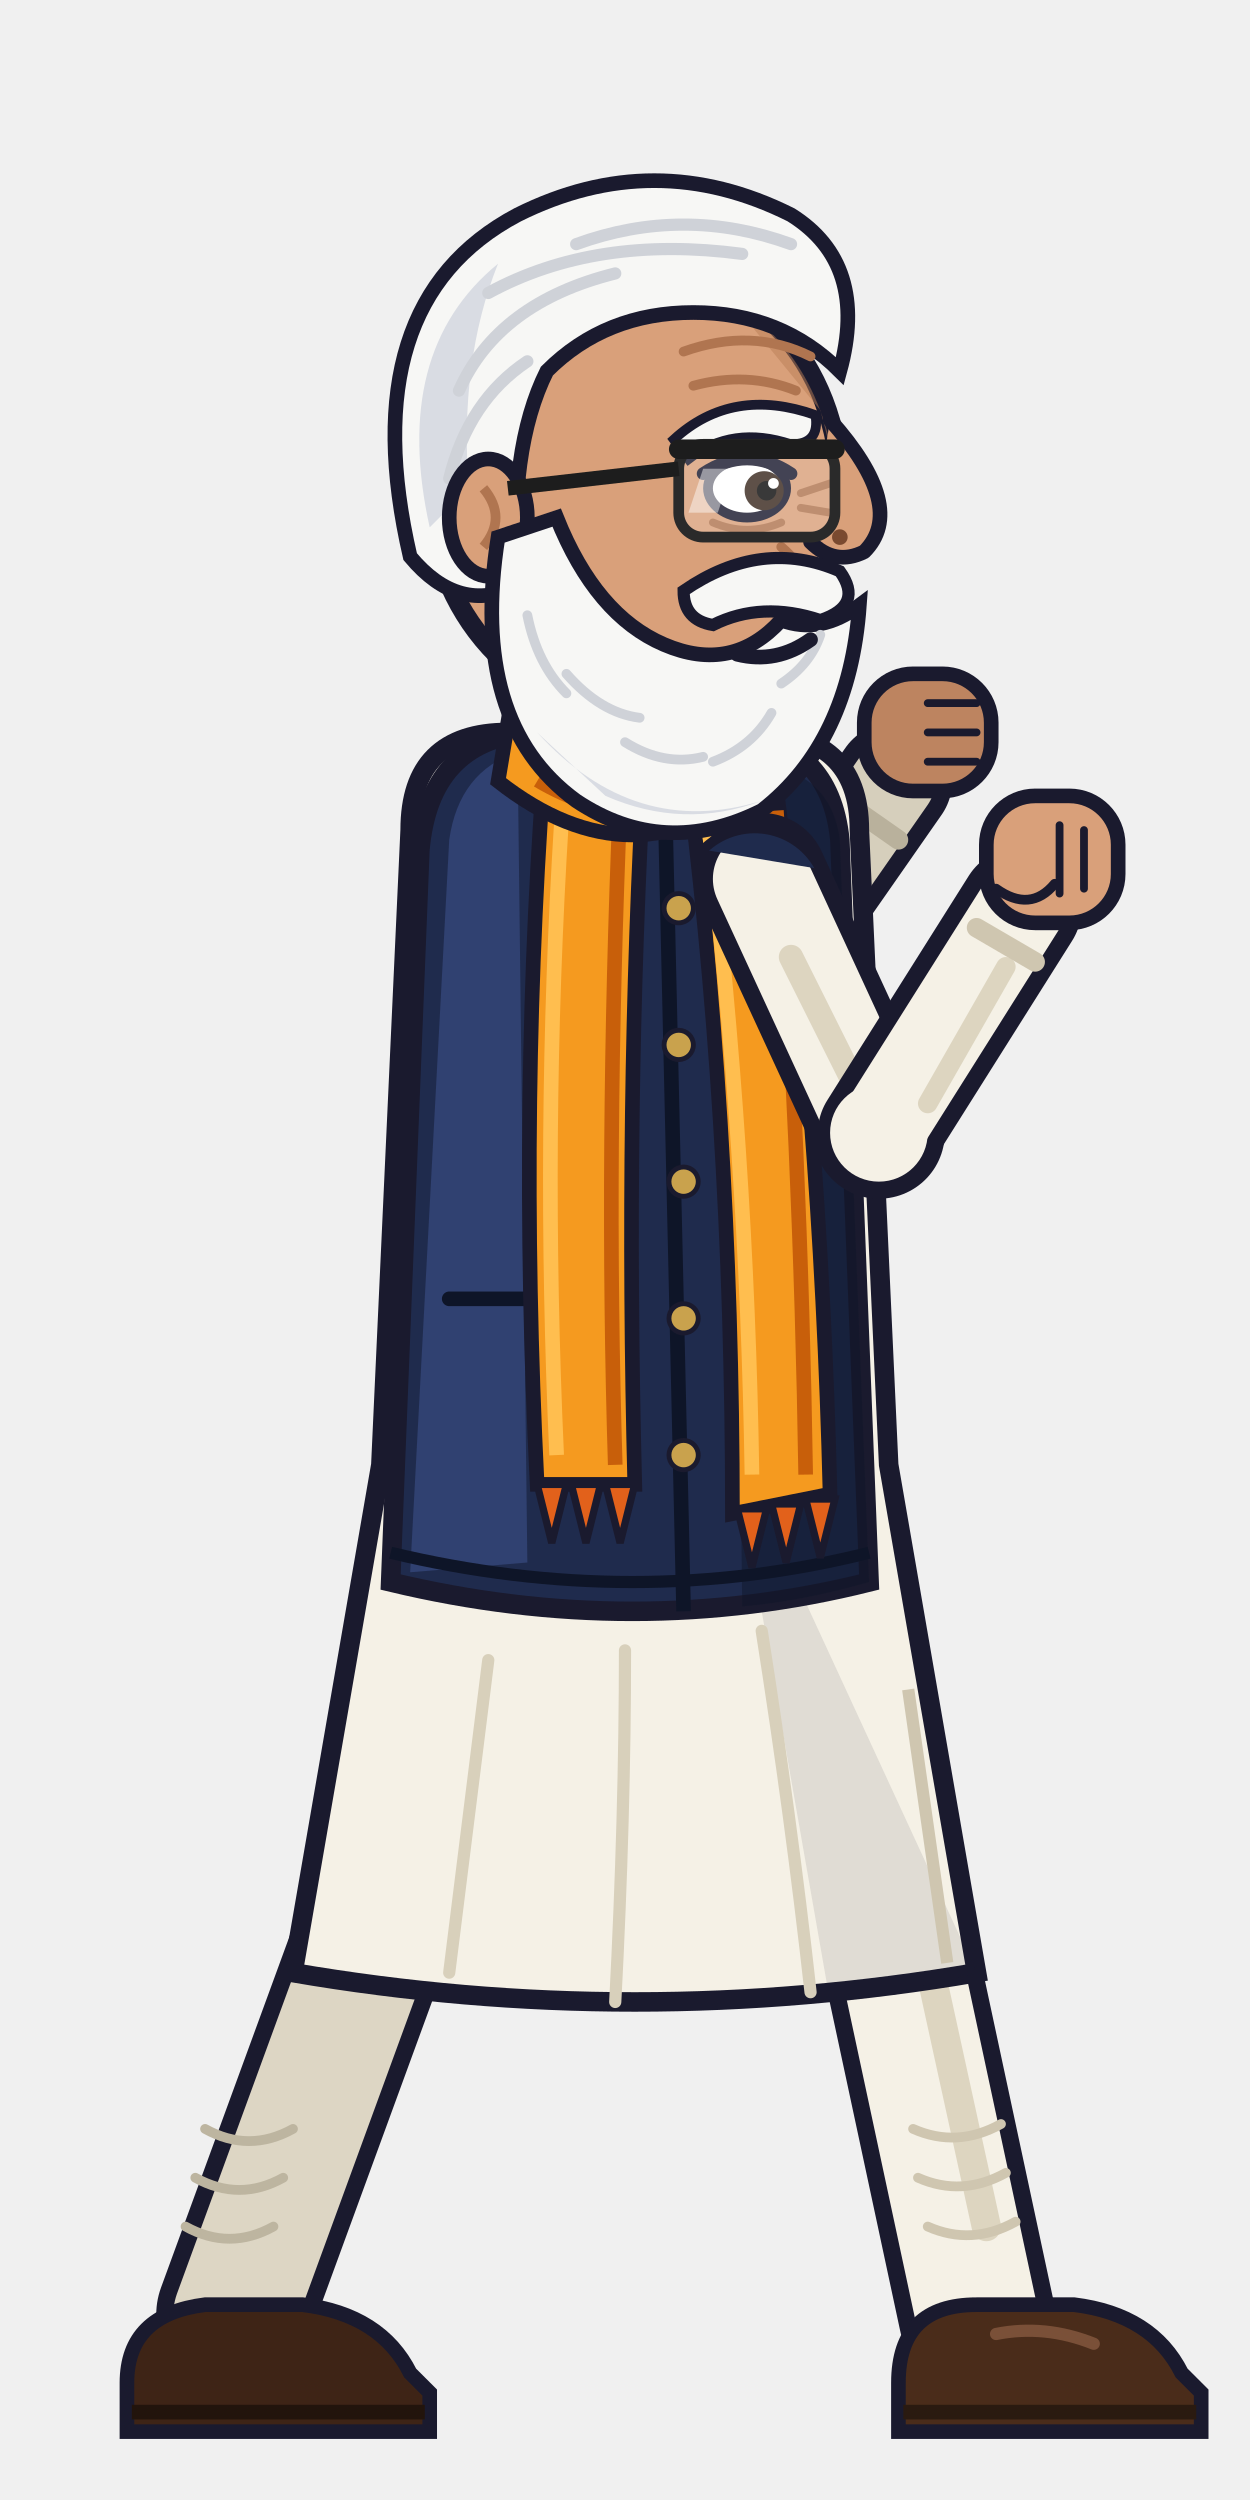
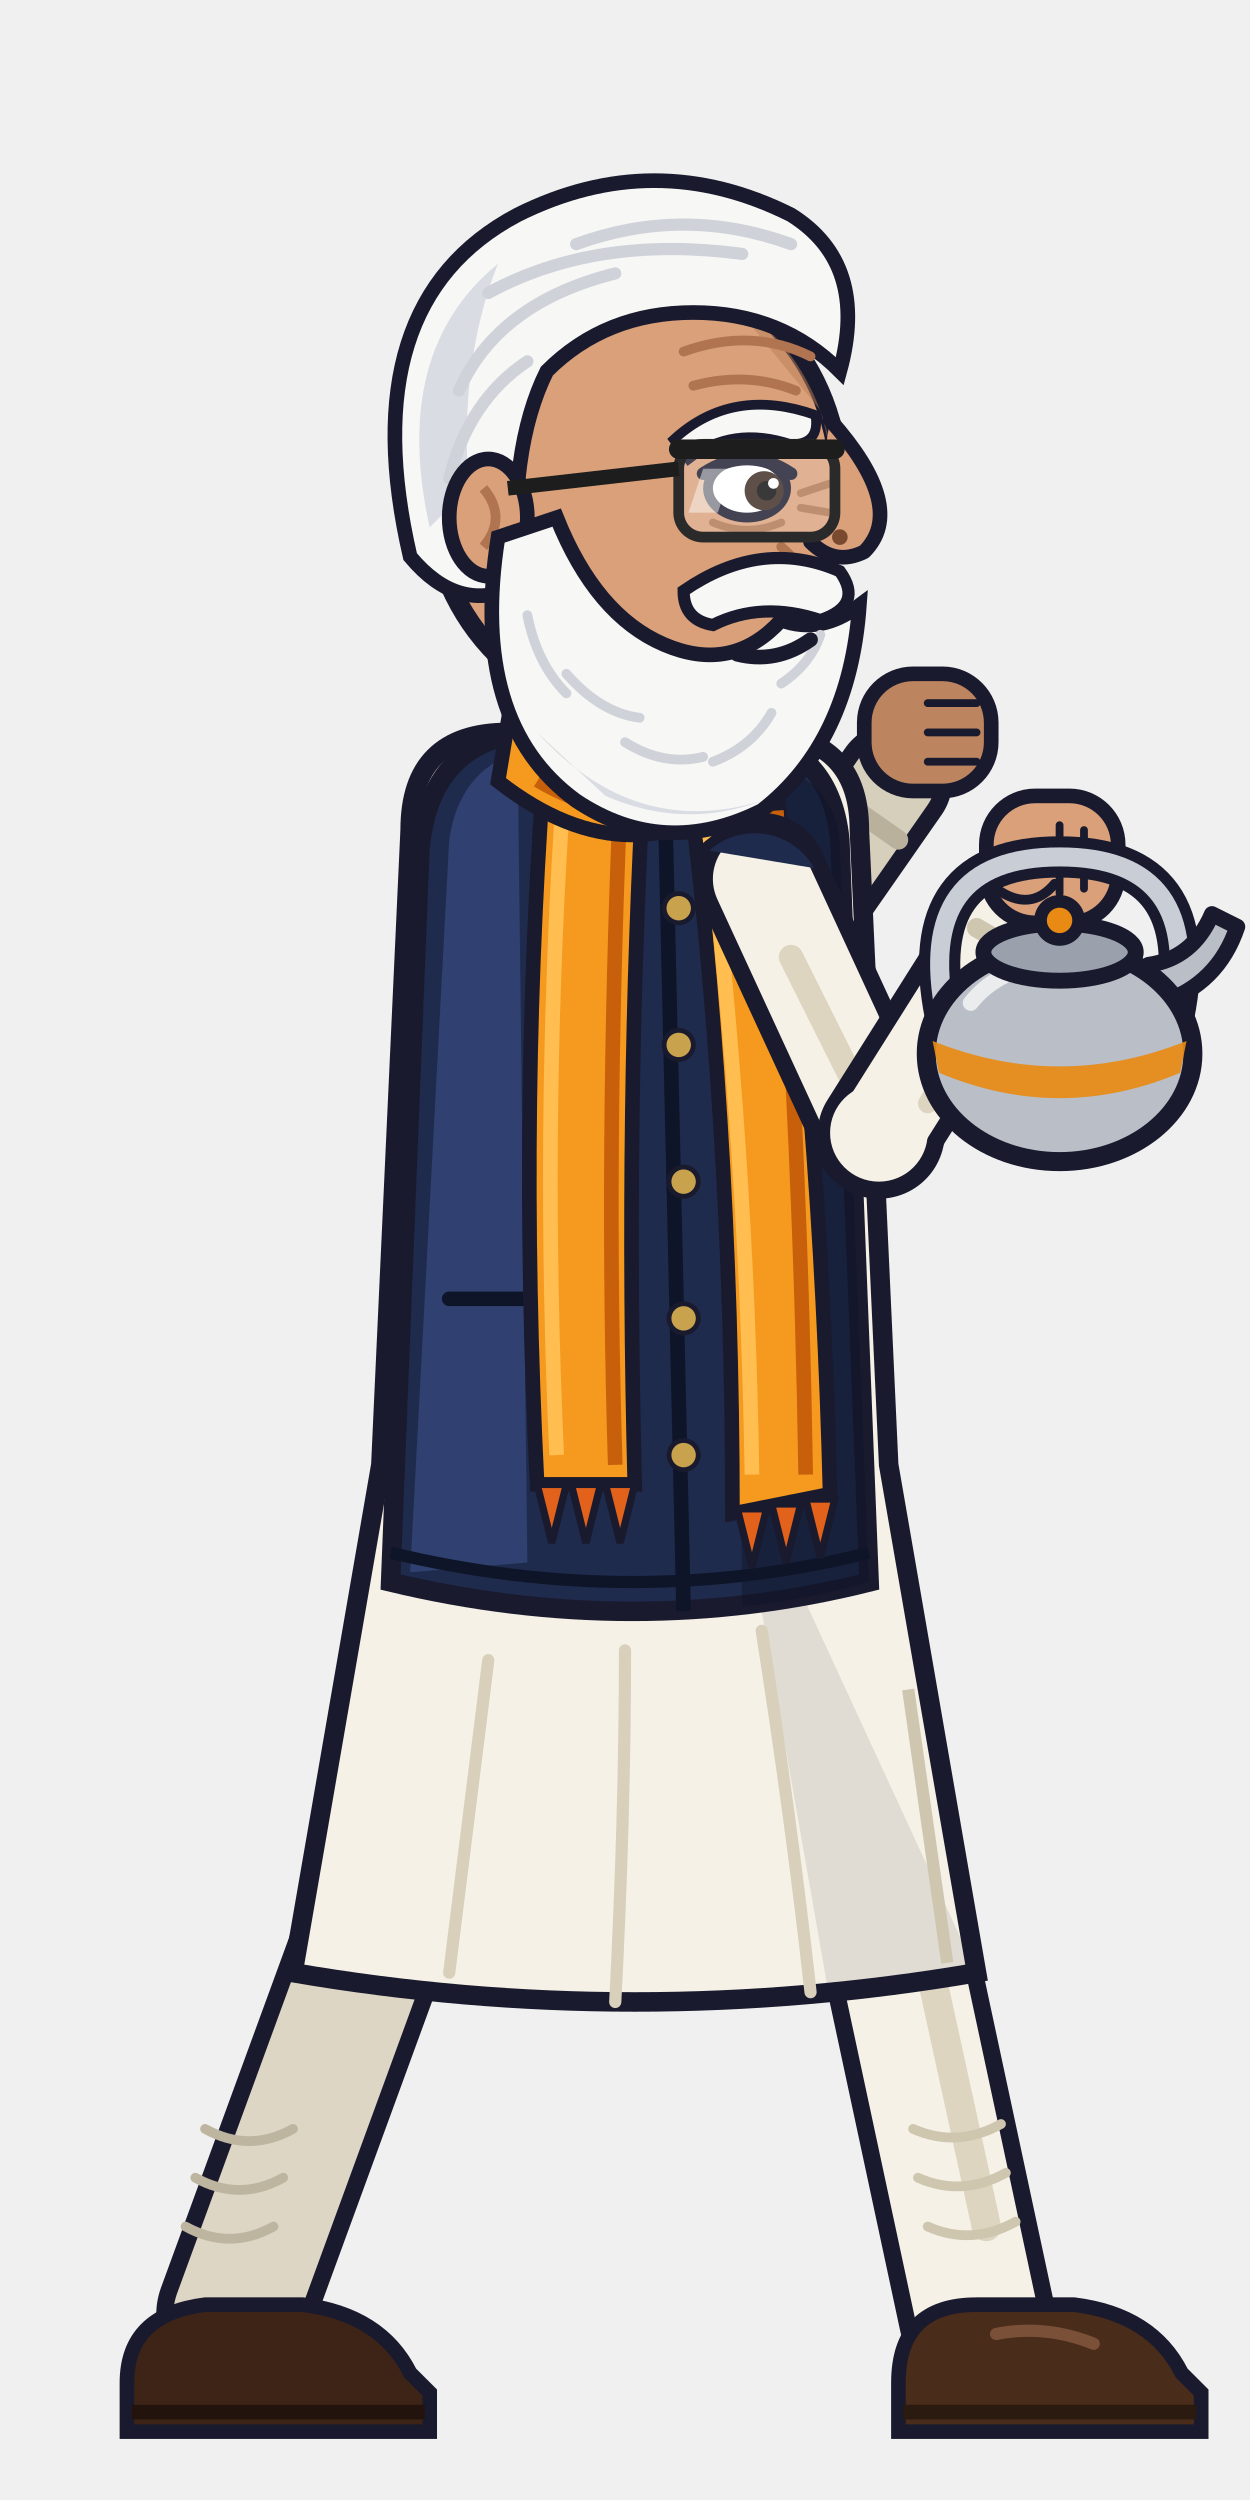
<svg xmlns="http://www.w3.org/2000/svg" viewBox="0 0 256 512" width="256" height="512">
  <g id="back">
    <path d="M100,156 Q88,232 84,326 L104,330 Q108,238 118,164z" fill="#e88a14" stroke="#1a1a2e" stroke-width="3" />
    <path d="M110,170 Q102,240 100,326" stroke="#c85f0a" stroke-width="3" fill="none" />
    <path d="M103,172 Q95,238 92,322" stroke="#ffbe4f" stroke-width="2" fill="none" opacity="0.7" />
    <g fill="#e2611b" stroke="#1a1a2e" stroke-width="1.5">
      <path d="M85,327 l3,12 l3,-12z" />
      <path d="M92,328 l3,12 l3,-12z" />
      <path d="M99,329 l3,12 l3,-12z" />
    </g>
  </g>
  <g id="arm-back">
    <g id="arm-back-upper">
      <line x1="102" y1="178" x2="130" y2="236" stroke="#1a1a2e" stroke-width="26" stroke-linecap="round" />
      <line x1="102" y1="178" x2="130" y2="236" stroke="#d6cfbc" stroke-width="19" stroke-linecap="round" />
      <path d="M92,172 a14,14 0 0 1 22,4" fill="#16203a" stroke="#1a1a2e" stroke-width="2" />
    </g>
    <g id="arm-back-lower">
      <line x1="130" y1="236" x2="183" y2="160" stroke="#1a1a2e" stroke-width="24" stroke-linecap="round" />
      <line x1="130" y1="236" x2="183" y2="160" stroke="#d6cfbc" stroke-width="17" stroke-linecap="round" />
      <circle cx="130" cy="236" r="9.5" fill="#d6cfbc" />
      <path d="M174,165 L184,172" stroke="#b9b19c" stroke-width="4" stroke-linecap="round" />
      <rect x="177" y="138" width="26" height="24" rx="10" fill="#bd8460" stroke="#1a1a2e" stroke-width="3" />
      <path d="M190,144 h10 M190,150 h10 M190,156 h10" stroke="#1a1a2e" stroke-width="1.6" stroke-linecap="round" />
    </g>
  </g>
  <g id="legs">
    <g id="leg-back">
      <polyline points="108,300 78,392 48,474" fill="none" stroke="#1a1a2e" stroke-width="32" stroke-linecap="round" stroke-linejoin="round" />
      <polyline points="108,300 78,392 48,474" fill="none" stroke="#ddd6c4" stroke-width="25" stroke-linecap="round" stroke-linejoin="round" />
      <path d="M100,320 L74,398" stroke="#c9c1ac" stroke-width="5" stroke-linecap="round" />
      <path d="M38,456 q9,5 18,0 M40,446 q9,5 18,0 M42,436 q9,5 18,0" stroke="#bdb5a0" stroke-width="2" fill="none" stroke-linecap="round" />
      <path d="M26,488 Q26,474 42,472 H62 Q78,474 84,486 L88,490 V498 H26z" fill="#3e2416" stroke="#1a1a2e" stroke-width="3" />
      <path d="M27,494 H87" stroke="#22140c" stroke-width="3" />
    </g>
    <g id="leg-front">
      <polyline points="148,300 182,390 200,474" fill="none" stroke="#1a1a2e" stroke-width="32" stroke-linecap="round" stroke-linejoin="round" />
      <polyline points="148,300 182,390 200,474" fill="none" stroke="#f5f1e6" stroke-width="25" stroke-linecap="round" stroke-linejoin="round" />
      <path d="M160,316 L188,392 L202,456" stroke="#ddd5c0" stroke-width="6" fill="none" stroke-linecap="round" stroke-linejoin="round" />
      <path d="M190,456 q9,4 18,-1 M188,446 q9,4 18,-1 M187,436 q9,4 18,-1" stroke="#cfc6b0" stroke-width="2" fill="none" stroke-linecap="round" />
      <path d="M184,488 Q184,472 200,472 H220 Q236,474 242,486 L246,490 V498 H184z" fill="#4a2c1a" stroke="#1a1a2e" stroke-width="3" />
      <path d="M185,494 H245" stroke="#2a1a10" stroke-width="3" />
      <path d="M204,478 q10,-2 20,2" stroke="#7a5038" stroke-width="2.5" fill="none" stroke-linecap="round" />
    </g>
  </g>
  <g id="torso">
    <path d="M84,170 Q84,150 104,150 H154 Q176,150 176,170 L182,300 L200,404 Q130,416 60,404 L78,300z" fill="#f5f1e6" stroke="#1a1a2e" stroke-width="4" />
    <path d="M164,326 L200,404 Q186,408 170,410 L156,330z" fill="#1a1a2e" opacity="0.1" />
    <path d="M100,340 Q96,372 92,404 M128,338 Q128,372 126,410 M156,334 Q162,372 166,408" stroke="#d8d0bb" stroke-width="2.5" fill="none" stroke-linecap="round" />
    <path d="M186,346 L194,402" stroke="#cfc6b0" stroke-width="2.5" />
    <path d="M86,174 Q88,152 108,150 H150 Q170,152 172,172 L178,324 Q130,336 80,324z" fill="#1f2b4d" stroke="#1a1a2e" stroke-width="4" />
    <path d="M150,156 Q170,156 172,172 L178,324 Q164,328 152,329z" fill="#0e1528" opacity="0.45" />
    <path d="M92,172 Q94,158 106,154 L108,320 L84,322z" fill="#34467a" opacity="0.8" />
    <path d="M136,156 L140,330" stroke="#0e1528" stroke-width="3" />
    <g fill="#c9a24d" stroke="#1a1a2e" stroke-width="1">
      <circle cx="139" cy="186" r="3" />
      <circle cx="139" cy="214" r="3" />
      <circle cx="140" cy="242" r="3" />
      <circle cx="140" cy="270" r="3" />
      <circle cx="140" cy="298" r="3" />
    </g>
    <path d="M92,266 H118" stroke="#0e1528" stroke-width="3" stroke-linecap="round" />
    <path d="M80,318 Q130,330 178,318" stroke="#0e1528" stroke-width="2.5" fill="none" />
    <path d="M112,150 Q106,224 110,304 L130,304 Q128,226 132,156z" fill="#f59a1f" stroke="#1a1a2e" stroke-width="3" />
    <path d="M115,168 Q111,232 114,298" stroke="#ffbe4f" stroke-width="3" fill="none" />
    <path d="M127,164 Q124,236 126,300" stroke="#c85f0a" stroke-width="3" fill="none" />
    <path d="M140,152 Q150,228 150,310 L170,306 Q168,226 158,154z" fill="#f59a1f" stroke="#1a1a2e" stroke-width="3" />
    <path d="M145,168 Q153,236 154,302" stroke="#ffbe4f" stroke-width="3" fill="none" />
    <path d="M159,166 Q164,236 165,302" stroke="#c85f0a" stroke-width="3" fill="none" />
    <g fill="#e2611b" stroke="#1a1a2e" stroke-width="1.5">
      <path d="M110,304 l3,12 l3,-12z" />
      <path d="M117,304 l3,12 l3,-12z" />
      <path d="M124,304 l3,12 l3,-12z" />
      <path d="M151,309 l3,12 l3,-12z" />
      <path d="M158,308 l3,12 l3,-12z" />
      <path d="M165,307 l3,12 l3,-12z" />
    </g>
  </g>
  <g id="head">
    <rect x="114" y="132" width="28" height="30" fill="#c08660" stroke="#1a1a2e" stroke-width="3" />
    <path d="M110,140 H150 V156 Q130,162 110,156z" fill="#1f2b4d" stroke="#1a1a2e" stroke-width="3" />
    <path d="M104,148 Q128,166 154,148 L156,160 Q130,182 102,160z" fill="#f59a1f" stroke="#1a1a2e" stroke-width="3" />
    <path d="M110,160 Q130,172 150,160" stroke="#c85f0a" stroke-width="2.5" fill="none" />
    <ellipse cx="130" cy="100" rx="42" ry="46" fill="#d9a07a" stroke="#1a1a2e" stroke-width="4" />
    <path d="M150,62 Q170,74 172,104 Q172,120 166,132 Q176,112 168,84z" fill="#b97d55" opacity="0.5" />
    <path d="M84,114 Q72,62 106,44 Q134,30 162,44 Q178,54 172,76 Q160,64 142,64 Q124,64 112,76 Q104,92 106,120 Q94,126 84,114z" fill="#f7f7f5" stroke="#1a1a2e" stroke-width="3" />
    <path d="M88,108 Q80,72 102,54 Q94,74 96,100z" fill="#d9dce3" />
    <path d="M100,60 Q122,48 152,52 M94,80 Q102,62 126,56 M92,98 Q96,82 108,74 M118,50 Q140,42 162,50" stroke="#cfd2d8" stroke-width="2.5" fill="none" stroke-linecap="round" />
    <path d="M140,72 Q154,67 166,73 M142,79 Q153,76 163,80" stroke="#b07550" stroke-width="2" fill="none" stroke-linecap="round" />
    <ellipse cx="100" cy="106" rx="8" ry="12" fill="#d9a07a" stroke="#1a1a2e" stroke-width="3" />
    <path d="M99,100 q5,6 0,12" stroke="#b07550" stroke-width="2" fill="none" />
    <path d="M102,110 Q96,148 118,164 Q136,176 156,166 Q174,152 176,124 Q168,130 160,127 Q150,138 136,132 Q122,126 114,106z" fill="#f7f7f5" stroke="#1a1a2e" stroke-width="3" />
    <path d="M110,150 Q130,172 156,164 Q140,170 124,163z" fill="#d9dce3" />
    <path d="M116,138 q7,8 15,9 M146,156 q8,-3 12,-10 M108,126 q2,10 8,16 M128,152 q8,5 16,3 M160,140 q6,-4 8,-10" stroke="#cfd2d8" stroke-width="2" fill="none" stroke-linecap="round" />
    <path d="M160,112 Q167,118 165,125" stroke="#b07550" stroke-width="2" fill="none" stroke-linecap="round" />
    <path d="M170,86 Q186,104 177,113 Q171,116 166,111" fill="#d9a07a" stroke="#1a1a2e" stroke-width="3" stroke-linecap="round" stroke-linejoin="round" />
    <circle cx="172" cy="110" r="1.6" fill="#7a4a30" />
    <path d="M140,121 Q156,110 172,117 Q177,124 168,127 Q156,123 146,128 Q140,127 140,121z" fill="#f7f7f5" stroke="#1a1a2e" stroke-width="2.5" />
    <path d="M151,134 q8,2 15,-3" stroke="#1a1a2e" stroke-width="3" fill="none" stroke-linecap="round" />
    <ellipse cx="153" cy="100" rx="8" ry="6" fill="#fff" stroke="#1a1a2e" stroke-width="2" />
    <circle cx="156.5" cy="100.5" r="4" fill="#3a2a20" />
    <circle cx="157" cy="100.5" r="2" fill="#0d0d0d" />
    <circle cx="158.4" cy="99" r="1.1" fill="#fff" />
    <path d="M144,97 Q153,91 162,97" stroke="#1a1a2e" stroke-width="2.6" fill="none" stroke-linecap="round" />
    <path d="M146,107 Q153,110 160,107 M164,101 l6,-2 M164,104 l6,1" stroke="#b07550" stroke-width="1.6" fill="none" stroke-linecap="round" />
    <path d="M138,90 Q150,79 167,85 Q168,91 162,91 Q150,87 141,94z" fill="#f7f7f5" stroke="#1a1a2e" stroke-width="2" />
    <rect x="139" y="91" width="32" height="19" rx="5" fill="#ffffff" fill-opacity="0.18" stroke="#2a2a2a" stroke-width="2.2" />
    <path d="M139,92 H171" stroke="#1d1d1d" stroke-width="4" stroke-linecap="round" />
    <path d="M144,96 h6 l-3,9 h-6z" fill="#ffffff" opacity="0.45" />
    <line x1="139" y1="96" x2="104" y2="100" stroke="#1d1d1d" stroke-width="3" />
  </g>
  <g id="arm-front">
    <g id="arm-front-upper">
      <line x1="156" y1="180" x2="180" y2="232" stroke="#1a1a2e" stroke-width="27" stroke-linecap="round" />
      <line x1="156" y1="180" x2="180" y2="232" stroke="#f5f1e6" stroke-width="20" stroke-linecap="round" />
      <path d="M162,196 L178,228" stroke="#ddd5c0" stroke-width="5" stroke-linecap="round" />
      <path d="M144,174 a15,15 0 0 1 24,4" fill="#1f2b4d" stroke="#1a1a2e" stroke-width="2" />
    </g>
    <g id="arm-front-lower">
      <line x1="180" y1="232" x2="209" y2="186" stroke="#1a1a2e" stroke-width="25" stroke-linecap="round" />
      <line x1="180" y1="232" x2="209" y2="186" stroke="#f5f1e6" stroke-width="18" stroke-linecap="round" />
      <circle cx="180" cy="232" r="10" fill="#f5f1e6" />
      <path d="M190,226 L206,198" stroke="#ddd5c0" stroke-width="4" stroke-linecap="round" />
      <path d="M200,190 L212,197" stroke="#cfc6b0" stroke-width="4" stroke-linecap="round" />
      <rect x="202" y="163" width="27" height="26" rx="10" fill="#d9a07a" stroke="#1a1a2e" stroke-width="3" />
      <path d="M217,169 v14 M222,170 v12" stroke="#1a1a2e" stroke-width="1.6" stroke-linecap="round" />
      <path d="M204,182 q7,5 12,-1" stroke="#1a1a2e" stroke-width="2" fill="none" stroke-linecap="round" />
    </g>
  </g>
-   <g id="prop" />
+   <g id="prop">
+     <g transform="translate(-10 -8) translate(227 190) scale(1.3) translate(-227 -190)">
+       <path d="M209,210 Q204,185 227,185 Q250,185 245,210" fill="none" stroke="#1a1a2e" stroke-width="6.5" stroke-linecap="round" />
+       <path d="M209,210 Q204,185 227,185 Q250,185 245,210" fill="none" stroke="#c9ced6" stroke-width="3" stroke-linecap="round" />
+       <path d="M243,208 Q252,205 255,196 L251,194 Q248,201 241,202z" fill="#b9bec7" stroke="#1a1a2e" stroke-width="2.5" stroke-linejoin="round" />
+       <ellipse cx="227" cy="216" rx="21" ry="17" fill="#b9bec7" stroke="#1a1a2e" stroke-width="3" />
+       <path d="M207,214 Q227,222 247,214 L246,219 Q227,227 208,219z" fill="#e88a14" opacity="0.92" />
+       <path d="M213,208 Q217,203 224,202" stroke="#ffffff" stroke-width="2.5" fill="none" opacity="0.7" stroke-linecap="round" />
+       <ellipse cx="227" cy="200" rx="12" ry="4.5" fill="#9aa1ad" stroke="#1a1a2e" stroke-width="2.5" />
+       <circle cx="227" cy="195" r="3" fill="#e88a14" stroke="#1a1a2e" stroke-width="2" />
+     </g>
+   </g>
</svg>
